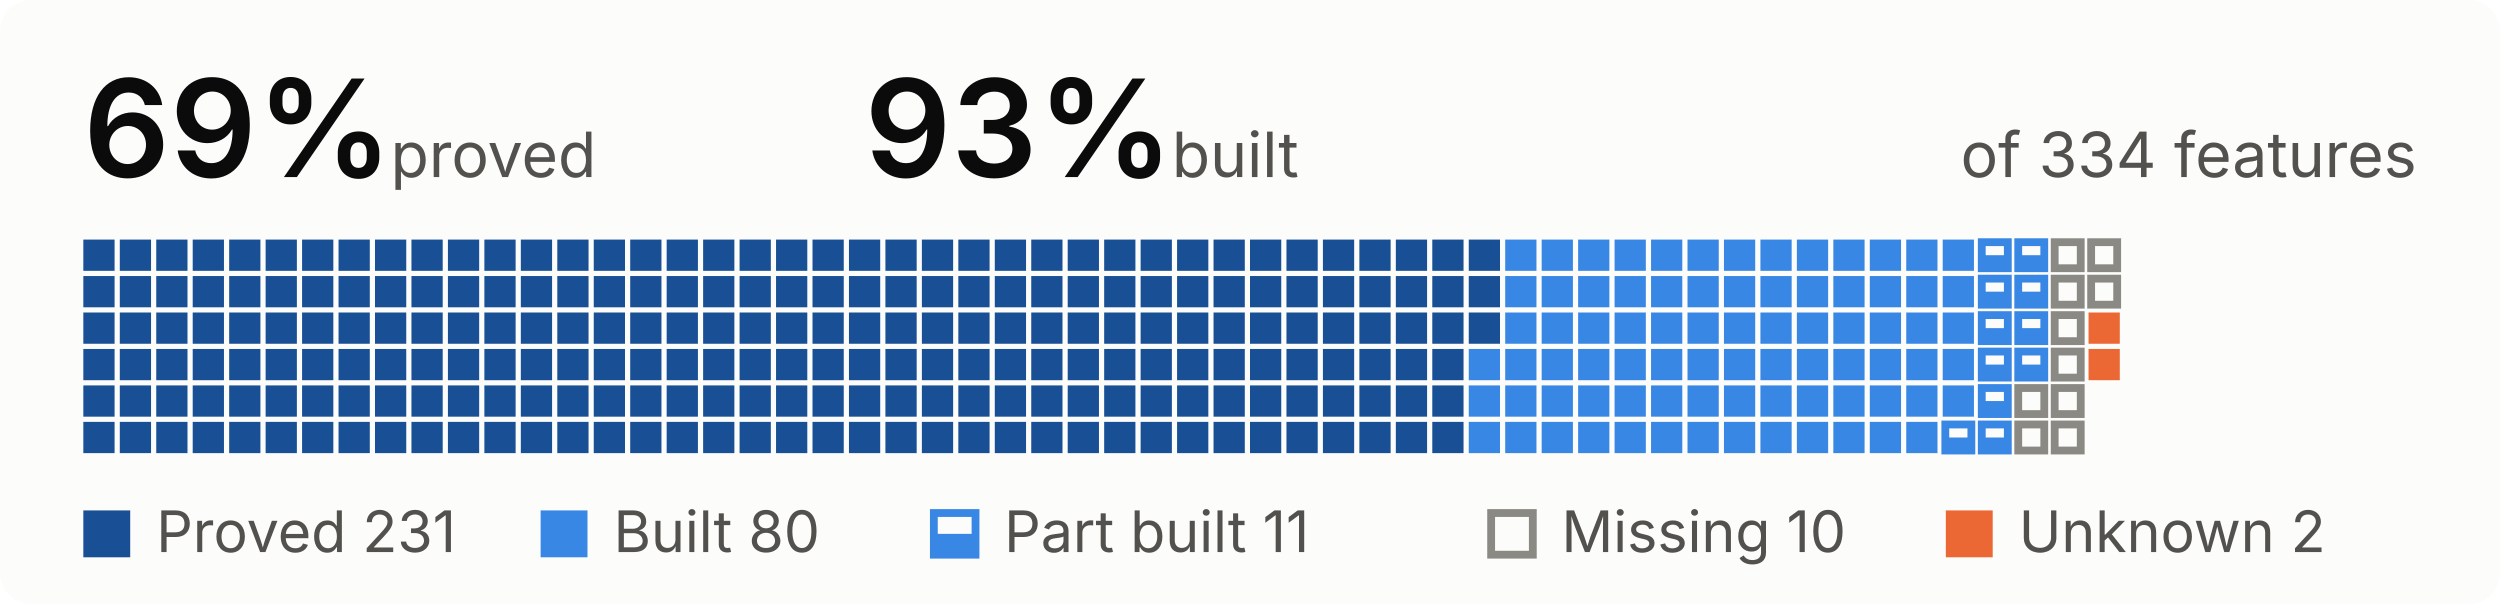
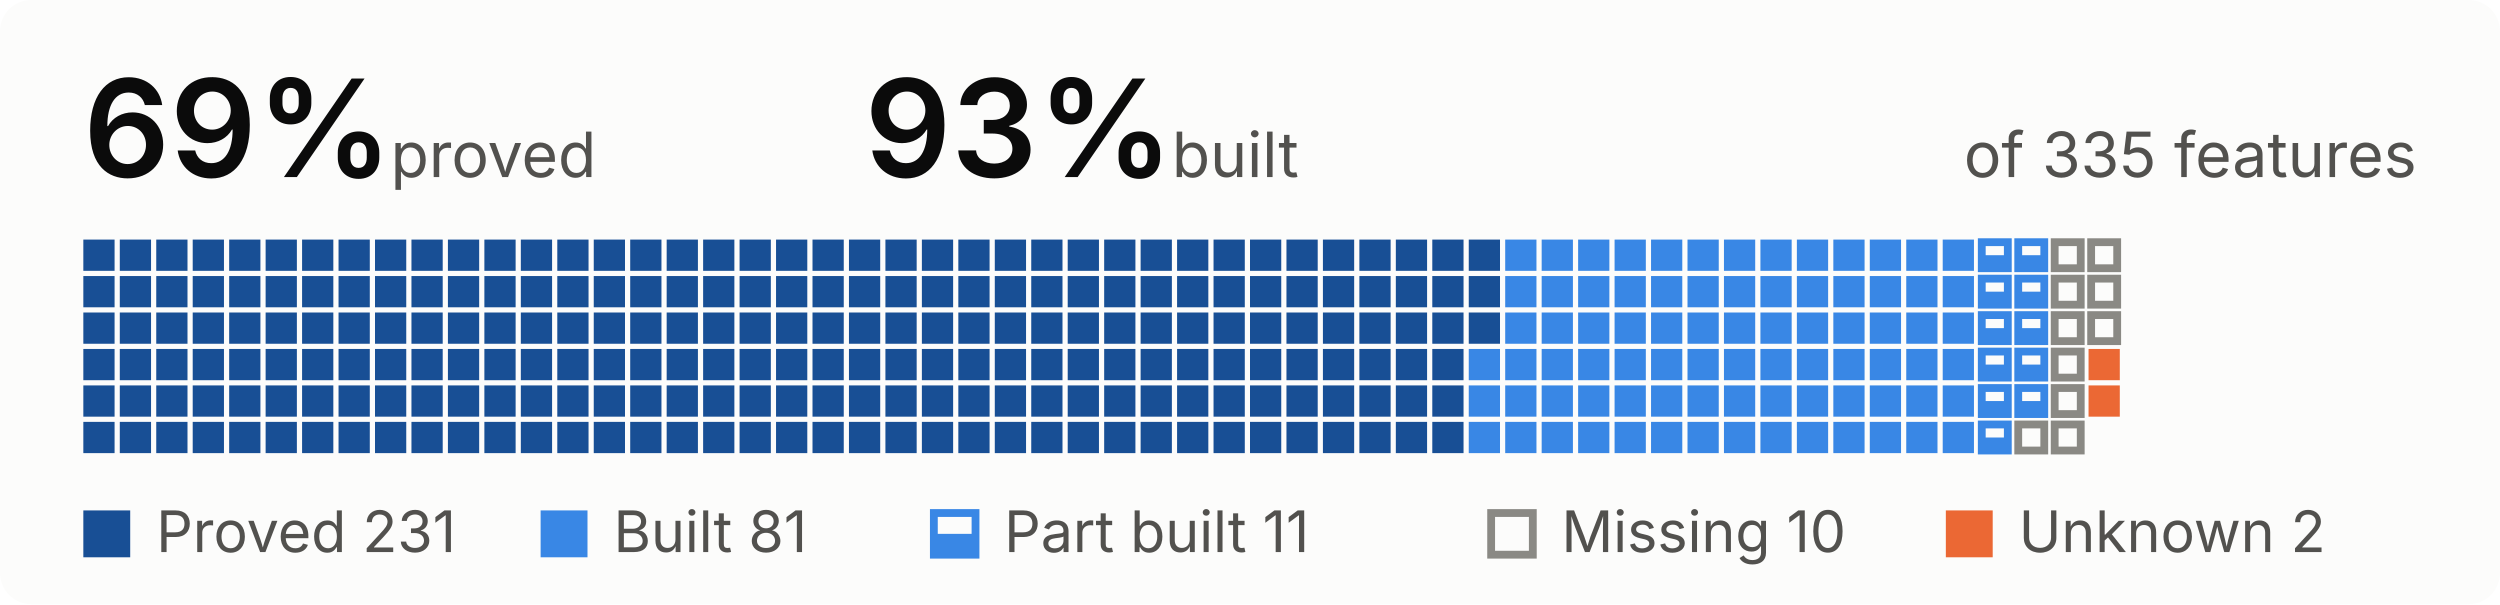
- <svg xmlns="http://www.w3.org/2000/svg" width="480" height="116" viewBox="0 0 480 116" role="img" aria-label="69 percent proved, 93 percent built, of 334 features">
+ <svg xmlns="http://www.w3.org/2000/svg" width="480" height="116" viewBox="0 0 480 116" role="img" aria-label="69 percent proved, 93 percent built, of 335 features">
  <style>
.bg{fill:#fcfcfb}.t{fill:#0b0b0b}.s{fill:#52514e}.rule{fill:#e1e0d9}
.proved{fill:#184f95}.built{fill:#3987e5}.unknown{fill:#eb6834}
.part-o{fill:none;stroke:#3987e5;stroke-width:1.5}.part-f{fill:#3987e5}
.missing{fill:none;stroke:#8a8984;stroke-width:1.5}
.pass{fill:#184f95}.fail{fill:#eb6834}.none{fill:none;stroke:#8a8984;stroke-width:1.5}
@media (prefers-color-scheme:dark){
.bg{fill:#1a1a19}.t{fill:#f0efec}.s{fill:#c3c2b7}.rule{fill:#383835}
.proved{fill:#86b6ef}.built{fill:#3987e5}.unknown{fill:#d95926}
.part-o{stroke:#3987e5}.part-f{fill:#3987e5}
.missing{stroke:#8d8c85}
.pass{fill:#86b6ef}.fail{fill:#d95926}.none{stroke:#8d8c85}
}
text{font-family:system-ui,-apple-system,"Segoe UI",sans-serif;font-size:12px}
.big{font-size:26px;font-weight:600}.b{font-weight:600}.xs{font-size:11px}
</style>
  <rect width="480" height="116" rx="6" class="bg" />
  <text x="16.0" y="34.0" class="t big">69%</text>
  <text x="75.0" y="34.0" class="s">proved</text>
  <text x="166.0" y="34.0" class="t big">93%</text>
  <text x="225.0" y="34.0" class="s">built</text>
-   <text x="464.0" y="34.0" class="s" text-anchor="end">of 334 features</text>
+   <text x="464.0" y="34.0" class="s" text-anchor="end">of 335 features</text>
  <rect x="16.0" y="46.0" width="6" height="6" class="proved" />
  <rect x="16.0" y="53.0" width="6" height="6" class="proved" />
  <rect x="16.0" y="60.0" width="6" height="6" class="proved" />
  <rect x="16.0" y="67.0" width="6" height="6" class="proved" />
  <rect x="16.0" y="74.0" width="6" height="6" class="proved" />
  <rect x="16.0" y="81.0" width="6" height="6" class="proved" />
  <rect x="23.0" y="46.0" width="6" height="6" class="proved" />
  <rect x="23.0" y="53.0" width="6" height="6" class="proved" />
  <rect x="23.0" y="60.0" width="6" height="6" class="proved" />
  <rect x="23.0" y="67.0" width="6" height="6" class="proved" />
  <rect x="23.0" y="74.0" width="6" height="6" class="proved" />
  <rect x="23.0" y="81.0" width="6" height="6" class="proved" />
  <rect x="30.0" y="46.0" width="6" height="6" class="proved" />
  <rect x="30.0" y="53.0" width="6" height="6" class="proved" />
  <rect x="30.0" y="60.0" width="6" height="6" class="proved" />
  <rect x="30.0" y="67.0" width="6" height="6" class="proved" />
  <rect x="30.0" y="74.0" width="6" height="6" class="proved" />
  <rect x="30.0" y="81.0" width="6" height="6" class="proved" />
  <rect x="37.0" y="46.0" width="6" height="6" class="proved" />
  <rect x="37.0" y="53.0" width="6" height="6" class="proved" />
  <rect x="37.0" y="60.0" width="6" height="6" class="proved" />
  <rect x="37.0" y="67.0" width="6" height="6" class="proved" />
  <rect x="37.0" y="74.0" width="6" height="6" class="proved" />
  <rect x="37.0" y="81.0" width="6" height="6" class="proved" />
  <rect x="44.0" y="46.0" width="6" height="6" class="proved" />
  <rect x="44.0" y="53.0" width="6" height="6" class="proved" />
  <rect x="44.0" y="60.0" width="6" height="6" class="proved" />
  <rect x="44.0" y="67.0" width="6" height="6" class="proved" />
  <rect x="44.0" y="74.0" width="6" height="6" class="proved" />
  <rect x="44.0" y="81.0" width="6" height="6" class="proved" />
  <rect x="51.0" y="46.0" width="6" height="6" class="proved" />
  <rect x="51.0" y="53.0" width="6" height="6" class="proved" />
  <rect x="51.0" y="60.0" width="6" height="6" class="proved" />
  <rect x="51.0" y="67.0" width="6" height="6" class="proved" />
  <rect x="51.0" y="74.0" width="6" height="6" class="proved" />
  <rect x="51.0" y="81.0" width="6" height="6" class="proved" />
  <rect x="58.0" y="46.0" width="6" height="6" class="proved" />
  <rect x="58.0" y="53.0" width="6" height="6" class="proved" />
  <rect x="58.0" y="60.0" width="6" height="6" class="proved" />
  <rect x="58.0" y="67.0" width="6" height="6" class="proved" />
  <rect x="58.0" y="74.0" width="6" height="6" class="proved" />
  <rect x="58.0" y="81.0" width="6" height="6" class="proved" />
  <rect x="65.0" y="46.0" width="6" height="6" class="proved" />
  <rect x="65.0" y="53.0" width="6" height="6" class="proved" />
  <rect x="65.0" y="60.0" width="6" height="6" class="proved" />
  <rect x="65.0" y="67.0" width="6" height="6" class="proved" />
  <rect x="65.0" y="74.0" width="6" height="6" class="proved" />
  <rect x="65.0" y="81.0" width="6" height="6" class="proved" />
  <rect x="72.0" y="46.0" width="6" height="6" class="proved" />
  <rect x="72.0" y="53.0" width="6" height="6" class="proved" />
  <rect x="72.0" y="60.0" width="6" height="6" class="proved" />
  <rect x="72.0" y="67.0" width="6" height="6" class="proved" />
  <rect x="72.0" y="74.0" width="6" height="6" class="proved" />
  <rect x="72.0" y="81.0" width="6" height="6" class="proved" />
  <rect x="79.0" y="46.0" width="6" height="6" class="proved" />
  <rect x="79.0" y="53.0" width="6" height="6" class="proved" />
  <rect x="79.0" y="60.0" width="6" height="6" class="proved" />
  <rect x="79.0" y="67.0" width="6" height="6" class="proved" />
  <rect x="79.0" y="74.0" width="6" height="6" class="proved" />
  <rect x="79.0" y="81.0" width="6" height="6" class="proved" />
  <rect x="86.0" y="46.0" width="6" height="6" class="proved" />
  <rect x="86.0" y="53.0" width="6" height="6" class="proved" />
  <rect x="86.0" y="60.0" width="6" height="6" class="proved" />
  <rect x="86.0" y="67.0" width="6" height="6" class="proved" />
  <rect x="86.0" y="74.0" width="6" height="6" class="proved" />
  <rect x="86.0" y="81.0" width="6" height="6" class="proved" />
  <rect x="93.0" y="46.0" width="6" height="6" class="proved" />
  <rect x="93.0" y="53.0" width="6" height="6" class="proved" />
  <rect x="93.0" y="60.0" width="6" height="6" class="proved" />
  <rect x="93.0" y="67.0" width="6" height="6" class="proved" />
  <rect x="93.0" y="74.0" width="6" height="6" class="proved" />
  <rect x="93.0" y="81.0" width="6" height="6" class="proved" />
  <rect x="100.0" y="46.0" width="6" height="6" class="proved" />
  <rect x="100.0" y="53.0" width="6" height="6" class="proved" />
  <rect x="100.0" y="60.0" width="6" height="6" class="proved" />
  <rect x="100.0" y="67.0" width="6" height="6" class="proved" />
  <rect x="100.0" y="74.0" width="6" height="6" class="proved" />
  <rect x="100.0" y="81.0" width="6" height="6" class="proved" />
  <rect x="107.0" y="46.0" width="6" height="6" class="proved" />
  <rect x="107.0" y="53.0" width="6" height="6" class="proved" />
  <rect x="107.0" y="60.0" width="6" height="6" class="proved" />
  <rect x="107.0" y="67.0" width="6" height="6" class="proved" />
  <rect x="107.0" y="74.0" width="6" height="6" class="proved" />
  <rect x="107.0" y="81.0" width="6" height="6" class="proved" />
  <rect x="114.0" y="46.0" width="6" height="6" class="proved" />
  <rect x="114.0" y="53.0" width="6" height="6" class="proved" />
  <rect x="114.0" y="60.0" width="6" height="6" class="proved" />
  <rect x="114.0" y="67.0" width="6" height="6" class="proved" />
  <rect x="114.0" y="74.0" width="6" height="6" class="proved" />
  <rect x="114.0" y="81.0" width="6" height="6" class="proved" />
  <rect x="121.0" y="46.0" width="6" height="6" class="proved" />
  <rect x="121.0" y="53.0" width="6" height="6" class="proved" />
  <rect x="121.0" y="60.0" width="6" height="6" class="proved" />
  <rect x="121.0" y="67.0" width="6" height="6" class="proved" />
  <rect x="121.0" y="74.0" width="6" height="6" class="proved" />
  <rect x="121.0" y="81.0" width="6" height="6" class="proved" />
  <rect x="128.0" y="46.0" width="6" height="6" class="proved" />
  <rect x="128.0" y="53.0" width="6" height="6" class="proved" />
  <rect x="128.0" y="60.0" width="6" height="6" class="proved" />
  <rect x="128.0" y="67.0" width="6" height="6" class="proved" />
  <rect x="128.0" y="74.0" width="6" height="6" class="proved" />
  <rect x="128.0" y="81.0" width="6" height="6" class="proved" />
  <rect x="135.0" y="46.0" width="6" height="6" class="proved" />
  <rect x="135.0" y="53.0" width="6" height="6" class="proved" />
  <rect x="135.0" y="60.0" width="6" height="6" class="proved" />
  <rect x="135.0" y="67.0" width="6" height="6" class="proved" />
  <rect x="135.0" y="74.0" width="6" height="6" class="proved" />
  <rect x="135.0" y="81.0" width="6" height="6" class="proved" />
  <rect x="142.0" y="46.0" width="6" height="6" class="proved" />
  <rect x="142.0" y="53.0" width="6" height="6" class="proved" />
  <rect x="142.0" y="60.0" width="6" height="6" class="proved" />
  <rect x="142.0" y="67.0" width="6" height="6" class="proved" />
  <rect x="142.0" y="74.0" width="6" height="6" class="proved" />
  <rect x="142.0" y="81.0" width="6" height="6" class="proved" />
  <rect x="149.0" y="46.0" width="6" height="6" class="proved" />
  <rect x="149.0" y="53.0" width="6" height="6" class="proved" />
  <rect x="149.0" y="60.0" width="6" height="6" class="proved" />
  <rect x="149.0" y="67.0" width="6" height="6" class="proved" />
  <rect x="149.0" y="74.0" width="6" height="6" class="proved" />
  <rect x="149.0" y="81.0" width="6" height="6" class="proved" />
  <rect x="156.0" y="46.0" width="6" height="6" class="proved" />
  <rect x="156.0" y="53.0" width="6" height="6" class="proved" />
  <rect x="156.0" y="60.0" width="6" height="6" class="proved" />
  <rect x="156.0" y="67.0" width="6" height="6" class="proved" />
  <rect x="156.0" y="74.0" width="6" height="6" class="proved" />
  <rect x="156.0" y="81.0" width="6" height="6" class="proved" />
  <rect x="163.0" y="46.0" width="6" height="6" class="proved" />
  <rect x="163.0" y="53.0" width="6" height="6" class="proved" />
  <rect x="163.0" y="60.0" width="6" height="6" class="proved" />
  <rect x="163.0" y="67.0" width="6" height="6" class="proved" />
  <rect x="163.0" y="74.0" width="6" height="6" class="proved" />
  <rect x="163.0" y="81.0" width="6" height="6" class="proved" />
  <rect x="170.0" y="46.0" width="6" height="6" class="proved" />
  <rect x="170.0" y="53.0" width="6" height="6" class="proved" />
  <rect x="170.0" y="60.0" width="6" height="6" class="proved" />
  <rect x="170.0" y="67.0" width="6" height="6" class="proved" />
  <rect x="170.0" y="74.0" width="6" height="6" class="proved" />
  <rect x="170.0" y="81.0" width="6" height="6" class="proved" />
  <rect x="177.0" y="46.0" width="6" height="6" class="proved" />
  <rect x="177.0" y="53.0" width="6" height="6" class="proved" />
  <rect x="177.0" y="60.0" width="6" height="6" class="proved" />
  <rect x="177.0" y="67.0" width="6" height="6" class="proved" />
  <rect x="177.0" y="74.0" width="6" height="6" class="proved" />
  <rect x="177.0" y="81.0" width="6" height="6" class="proved" />
  <rect x="184.0" y="46.0" width="6" height="6" class="proved" />
  <rect x="184.0" y="53.0" width="6" height="6" class="proved" />
  <rect x="184.0" y="60.0" width="6" height="6" class="proved" />
  <rect x="184.0" y="67.0" width="6" height="6" class="proved" />
  <rect x="184.0" y="74.0" width="6" height="6" class="proved" />
  <rect x="184.0" y="81.0" width="6" height="6" class="proved" />
  <rect x="191.0" y="46.0" width="6" height="6" class="proved" />
  <rect x="191.0" y="53.0" width="6" height="6" class="proved" />
  <rect x="191.0" y="60.0" width="6" height="6" class="proved" />
  <rect x="191.0" y="67.0" width="6" height="6" class="proved" />
  <rect x="191.0" y="74.0" width="6" height="6" class="proved" />
  <rect x="191.0" y="81.0" width="6" height="6" class="proved" />
  <rect x="198.0" y="46.0" width="6" height="6" class="proved" />
  <rect x="198.0" y="53.0" width="6" height="6" class="proved" />
  <rect x="198.0" y="60.0" width="6" height="6" class="proved" />
  <rect x="198.0" y="67.0" width="6" height="6" class="proved" />
  <rect x="198.0" y="74.0" width="6" height="6" class="proved" />
  <rect x="198.0" y="81.0" width="6" height="6" class="proved" />
  <rect x="205.0" y="46.0" width="6" height="6" class="proved" />
  <rect x="205.0" y="53.0" width="6" height="6" class="proved" />
  <rect x="205.0" y="60.0" width="6" height="6" class="proved" />
  <rect x="205.0" y="67.0" width="6" height="6" class="proved" />
  <rect x="205.0" y="74.0" width="6" height="6" class="proved" />
  <rect x="205.0" y="81.0" width="6" height="6" class="proved" />
  <rect x="212.0" y="46.0" width="6" height="6" class="proved" />
  <rect x="212.0" y="53.0" width="6" height="6" class="proved" />
  <rect x="212.0" y="60.0" width="6" height="6" class="proved" />
  <rect x="212.0" y="67.0" width="6" height="6" class="proved" />
  <rect x="212.0" y="74.0" width="6" height="6" class="proved" />
  <rect x="212.0" y="81.0" width="6" height="6" class="proved" />
  <rect x="219.0" y="46.0" width="6" height="6" class="proved" />
  <rect x="219.0" y="53.0" width="6" height="6" class="proved" />
  <rect x="219.0" y="60.0" width="6" height="6" class="proved" />
  <rect x="219.0" y="67.0" width="6" height="6" class="proved" />
  <rect x="219.0" y="74.0" width="6" height="6" class="proved" />
  <rect x="219.0" y="81.0" width="6" height="6" class="proved" />
  <rect x="226.0" y="46.0" width="6" height="6" class="proved" />
  <rect x="226.0" y="53.0" width="6" height="6" class="proved" />
  <rect x="226.0" y="60.0" width="6" height="6" class="proved" />
  <rect x="226.0" y="67.0" width="6" height="6" class="proved" />
  <rect x="226.0" y="74.0" width="6" height="6" class="proved" />
  <rect x="226.0" y="81.0" width="6" height="6" class="proved" />
  <rect x="233.0" y="46.0" width="6" height="6" class="proved" />
  <rect x="233.0" y="53.0" width="6" height="6" class="proved" />
  <rect x="233.0" y="60.0" width="6" height="6" class="proved" />
  <rect x="233.0" y="67.0" width="6" height="6" class="proved" />
  <rect x="233.0" y="74.0" width="6" height="6" class="proved" />
  <rect x="233.0" y="81.0" width="6" height="6" class="proved" />
  <rect x="240.0" y="46.0" width="6" height="6" class="proved" />
  <rect x="240.0" y="53.0" width="6" height="6" class="proved" />
  <rect x="240.0" y="60.0" width="6" height="6" class="proved" />
  <rect x="240.0" y="67.0" width="6" height="6" class="proved" />
  <rect x="240.0" y="74.0" width="6" height="6" class="proved" />
  <rect x="240.0" y="81.0" width="6" height="6" class="proved" />
  <rect x="247.0" y="46.0" width="6" height="6" class="proved" />
  <rect x="247.0" y="53.0" width="6" height="6" class="proved" />
  <rect x="247.0" y="60.0" width="6" height="6" class="proved" />
  <rect x="247.0" y="67.0" width="6" height="6" class="proved" />
  <rect x="247.0" y="74.0" width="6" height="6" class="proved" />
  <rect x="247.0" y="81.0" width="6" height="6" class="proved" />
  <rect x="254.0" y="46.0" width="6" height="6" class="proved" />
  <rect x="254.0" y="53.0" width="6" height="6" class="proved" />
  <rect x="254.0" y="60.0" width="6" height="6" class="proved" />
  <rect x="254.0" y="67.0" width="6" height="6" class="proved" />
  <rect x="254.0" y="74.0" width="6" height="6" class="proved" />
  <rect x="254.0" y="81.0" width="6" height="6" class="proved" />
  <rect x="261.0" y="46.0" width="6" height="6" class="proved" />
  <rect x="261.0" y="53.0" width="6" height="6" class="proved" />
  <rect x="261.0" y="60.0" width="6" height="6" class="proved" />
  <rect x="261.0" y="67.0" width="6" height="6" class="proved" />
  <rect x="261.0" y="74.0" width="6" height="6" class="proved" />
  <rect x="261.0" y="81.0" width="6" height="6" class="proved" />
  <rect x="268.0" y="46.0" width="6" height="6" class="proved" />
  <rect x="268.0" y="53.0" width="6" height="6" class="proved" />
  <rect x="268.0" y="60.0" width="6" height="6" class="proved" />
  <rect x="268.0" y="67.0" width="6" height="6" class="proved" />
  <rect x="268.0" y="74.0" width="6" height="6" class="proved" />
  <rect x="268.0" y="81.0" width="6" height="6" class="proved" />
  <rect x="275.0" y="46.0" width="6" height="6" class="proved" />
  <rect x="275.0" y="53.0" width="6" height="6" class="proved" />
  <rect x="275.0" y="60.0" width="6" height="6" class="proved" />
  <rect x="275.0" y="67.0" width="6" height="6" class="proved" />
  <rect x="275.0" y="74.0" width="6" height="6" class="proved" />
  <rect x="275.0" y="81.0" width="6" height="6" class="proved" />
  <rect x="282.0" y="46.0" width="6" height="6" class="proved" />
  <rect x="282.0" y="53.0" width="6" height="6" class="proved" />
  <rect x="282.0" y="60.0" width="6" height="6" class="proved" />
  <rect x="282.0" y="67.0" width="6" height="6" class="built" />
  <rect x="282.0" y="74.0" width="6" height="6" class="built" />
  <rect x="282.0" y="81.0" width="6" height="6" class="built" />
  <rect x="289.0" y="46.0" width="6" height="6" class="built" />
  <rect x="289.0" y="53.0" width="6" height="6" class="built" />
  <rect x="289.0" y="60.0" width="6" height="6" class="built" />
  <rect x="289.0" y="67.0" width="6" height="6" class="built" />
  <rect x="289.0" y="74.0" width="6" height="6" class="built" />
  <rect x="289.0" y="81.0" width="6" height="6" class="built" />
  <rect x="296.0" y="46.0" width="6" height="6" class="built" />
  <rect x="296.0" y="53.0" width="6" height="6" class="built" />
  <rect x="296.0" y="60.0" width="6" height="6" class="built" />
  <rect x="296.0" y="67.0" width="6" height="6" class="built" />
  <rect x="296.0" y="74.0" width="6" height="6" class="built" />
  <rect x="296.0" y="81.0" width="6" height="6" class="built" />
  <rect x="303.0" y="46.0" width="6" height="6" class="built" />
  <rect x="303.0" y="53.0" width="6" height="6" class="built" />
  <rect x="303.0" y="60.0" width="6" height="6" class="built" />
  <rect x="303.0" y="67.0" width="6" height="6" class="built" />
  <rect x="303.0" y="74.0" width="6" height="6" class="built" />
  <rect x="303.0" y="81.0" width="6" height="6" class="built" />
  <rect x="310.0" y="46.0" width="6" height="6" class="built" />
  <rect x="310.0" y="53.0" width="6" height="6" class="built" />
  <rect x="310.0" y="60.0" width="6" height="6" class="built" />
  <rect x="310.0" y="67.0" width="6" height="6" class="built" />
  <rect x="310.0" y="74.0" width="6" height="6" class="built" />
  <rect x="310.0" y="81.0" width="6" height="6" class="built" />
  <rect x="317.0" y="46.0" width="6" height="6" class="built" />
  <rect x="317.0" y="53.0" width="6" height="6" class="built" />
  <rect x="317.0" y="60.0" width="6" height="6" class="built" />
  <rect x="317.0" y="67.0" width="6" height="6" class="built" />
  <rect x="317.0" y="74.0" width="6" height="6" class="built" />
  <rect x="317.0" y="81.0" width="6" height="6" class="built" />
  <rect x="324.0" y="46.0" width="6" height="6" class="built" />
  <rect x="324.0" y="53.0" width="6" height="6" class="built" />
  <rect x="324.0" y="60.0" width="6" height="6" class="built" />
  <rect x="324.0" y="67.0" width="6" height="6" class="built" />
  <rect x="324.0" y="74.0" width="6" height="6" class="built" />
  <rect x="324.0" y="81.0" width="6" height="6" class="built" />
  <rect x="331.0" y="46.0" width="6" height="6" class="built" />
  <rect x="331.0" y="53.0" width="6" height="6" class="built" />
  <rect x="331.0" y="60.0" width="6" height="6" class="built" />
  <rect x="331.0" y="67.0" width="6" height="6" class="built" />
  <rect x="331.0" y="74.0" width="6" height="6" class="built" />
  <rect x="331.0" y="81.0" width="6" height="6" class="built" />
  <rect x="338.0" y="46.0" width="6" height="6" class="built" />
  <rect x="338.0" y="53.0" width="6" height="6" class="built" />
  <rect x="338.0" y="60.0" width="6" height="6" class="built" />
  <rect x="338.0" y="67.0" width="6" height="6" class="built" />
  <rect x="338.0" y="74.0" width="6" height="6" class="built" />
  <rect x="338.0" y="81.0" width="6" height="6" class="built" />
  <rect x="345.0" y="46.0" width="6" height="6" class="built" />
  <rect x="345.0" y="53.0" width="6" height="6" class="built" />
  <rect x="345.0" y="60.0" width="6" height="6" class="built" />
  <rect x="345.0" y="67.0" width="6" height="6" class="built" />
  <rect x="345.0" y="74.0" width="6" height="6" class="built" />
  <rect x="345.0" y="81.0" width="6" height="6" class="built" />
  <rect x="352.0" y="46.0" width="6" height="6" class="built" />
  <rect x="352.0" y="53.0" width="6" height="6" class="built" />
  <rect x="352.0" y="60.0" width="6" height="6" class="built" />
  <rect x="352.0" y="67.0" width="6" height="6" class="built" />
  <rect x="352.0" y="74.0" width="6" height="6" class="built" />
  <rect x="352.0" y="81.0" width="6" height="6" class="built" />
  <rect x="359.0" y="46.0" width="6" height="6" class="built" />
  <rect x="359.0" y="53.0" width="6" height="6" class="built" />
  <rect x="359.0" y="60.0" width="6" height="6" class="built" />
  <rect x="359.0" y="67.0" width="6" height="6" class="built" />
  <rect x="359.0" y="74.0" width="6" height="6" class="built" />
  <rect x="359.0" y="81.0" width="6" height="6" class="built" />
  <rect x="366.0" y="46.0" width="6" height="6" class="built" />
  <rect x="366.0" y="53.0" width="6" height="6" class="built" />
  <rect x="366.0" y="60.0" width="6" height="6" class="built" />
  <rect x="366.0" y="67.0" width="6" height="6" class="built" />
  <rect x="366.0" y="74.0" width="6" height="6" class="built" />
  <rect x="366.0" y="81.0" width="6" height="6" class="built" />
  <rect x="373.0" y="46.0" width="6" height="6" class="built" />
  <rect x="373.0" y="53.0" width="6" height="6" class="built" />
  <rect x="373.0" y="60.0" width="6" height="6" class="built" />
  <rect x="373.0" y="67.0" width="6" height="6" class="built" />
  <rect x="373.0" y="74.0" width="6" height="6" class="built" />
-   <rect x="373.5" y="81.5" width="5" height="5" fill="none" class="part-o" />
-   <rect x="373.0" y="84.0" width="6" height="3.0" class="part-f" />
+   <rect x="373.0" y="81.0" width="6" height="6" class="built" />
  <rect x="380.5" y="46.5" width="5" height="5" fill="none" class="part-o" />
  <rect x="380.0" y="49.0" width="6" height="3.0" class="part-f" />
  <rect x="380.5" y="53.5" width="5" height="5" fill="none" class="part-o" />
  <rect x="380.0" y="56.0" width="6" height="3.0" class="part-f" />
  <rect x="380.5" y="60.5" width="5" height="5" fill="none" class="part-o" />
  <rect x="380.0" y="63.0" width="6" height="3.0" class="part-f" />
  <rect x="380.5" y="67.5" width="5" height="5" fill="none" class="part-o" />
  <rect x="380.0" y="70.0" width="6" height="3.0" class="part-f" />
  <rect x="380.5" y="74.5" width="5" height="5" fill="none" class="part-o" />
  <rect x="380.0" y="77.0" width="6" height="3.0" class="part-f" />
  <rect x="380.5" y="81.5" width="5" height="5" fill="none" class="part-o" />
  <rect x="380.0" y="84.0" width="6" height="3.0" class="part-f" />
  <rect x="387.5" y="46.5" width="5" height="5" fill="none" class="part-o" />
  <rect x="387.0" y="49.0" width="6" height="3.0" class="part-f" />
  <rect x="387.5" y="53.5" width="5" height="5" fill="none" class="part-o" />
  <rect x="387.0" y="56.0" width="6" height="3.0" class="part-f" />
  <rect x="387.5" y="60.5" width="5" height="5" fill="none" class="part-o" />
  <rect x="387.0" y="63.0" width="6" height="3.0" class="part-f" />
  <rect x="387.5" y="67.5" width="5" height="5" fill="none" class="part-o" />
  <rect x="387.0" y="70.0" width="6" height="3.0" class="part-f" />
-   <rect x="387.5" y="74.5" width="5" height="5" fill="none" class="missing" />
+   <rect x="387.5" y="74.5" width="5" height="5" fill="none" class="part-o" />
+   <rect x="387.0" y="77.0" width="6" height="3.0" class="part-f" />
  <rect x="387.5" y="81.5" width="5" height="5" fill="none" class="missing" />
  <rect x="394.5" y="46.5" width="5" height="5" fill="none" class="missing" />
  <rect x="394.5" y="53.5" width="5" height="5" fill="none" class="missing" />
  <rect x="394.5" y="60.5" width="5" height="5" fill="none" class="missing" />
  <rect x="394.5" y="67.5" width="5" height="5" fill="none" class="missing" />
  <rect x="394.5" y="74.5" width="5" height="5" fill="none" class="missing" />
  <rect x="394.5" y="81.5" width="5" height="5" fill="none" class="missing" />
  <rect x="401.5" y="46.5" width="5" height="5" fill="none" class="missing" />
  <rect x="401.5" y="53.5" width="5" height="5" fill="none" class="missing" />
-   <rect x="401.0" y="60.0" width="6" height="6" class="unknown" />
+   <rect x="401.5" y="60.5" width="5" height="5" fill="none" class="missing" />
  <rect x="401.0" y="67.0" width="6" height="6" class="unknown" />
+   <rect x="401.0" y="74.0" width="6" height="6" class="unknown" />
  <rect x="16.0" y="98.0" width="9" height="9" class="proved" />
  <text x="30.0" y="106.0" class="s xs">Proved 231</text>
  <rect x="103.8" y="98.0" width="9" height="9" class="built" />
-   <text x="117.8" y="106.0" class="s xs">Built 80</text>
+   <text x="117.8" y="106.0" class="s xs">Built 81</text>
  <rect x="179.3" y="98.5" width="8" height="8" fill="none" class="part-o" />
  <rect x="178.8" y="102.5" width="9" height="4.5" class="part-f" />
  <text x="192.8" y="106.0" class="s xs">Part built 11</text>
  <rect x="286.3" y="98.5" width="8" height="8" fill="none" class="missing" />
  <text x="299.8" y="106.0" class="s xs">Missing 10</text>
  <rect x="373.6" y="98.0" width="9" height="9" class="unknown" />
  <text x="387.6" y="106.0" class="s xs">Unknown 2</text>
</svg>
